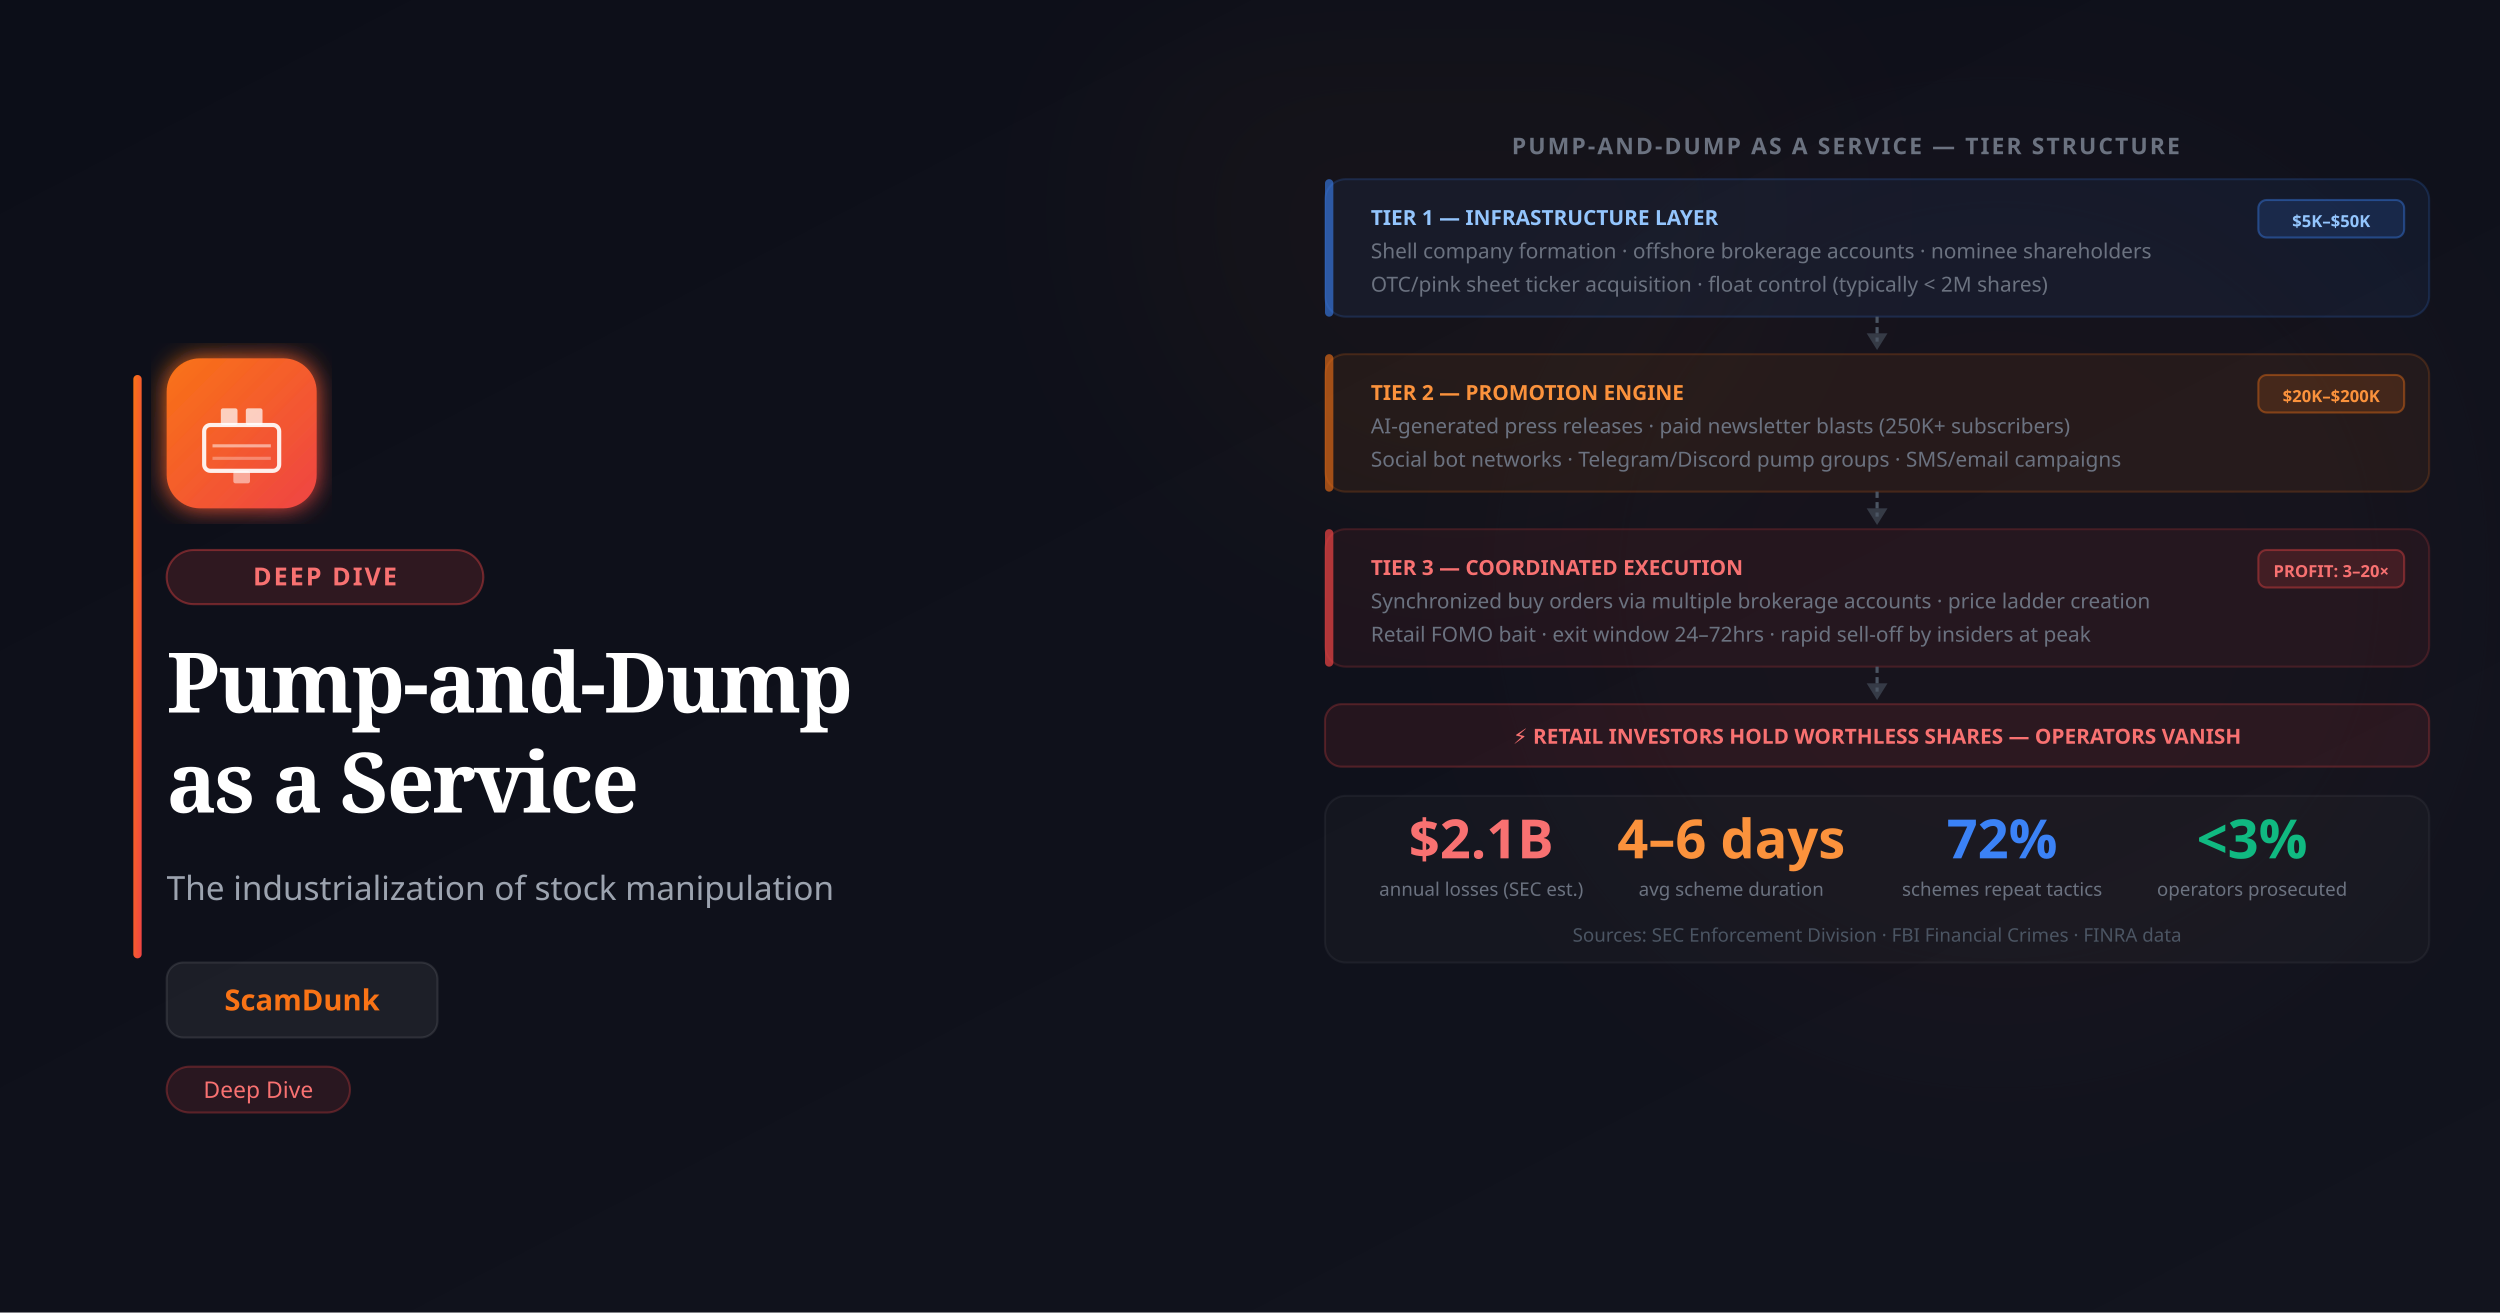
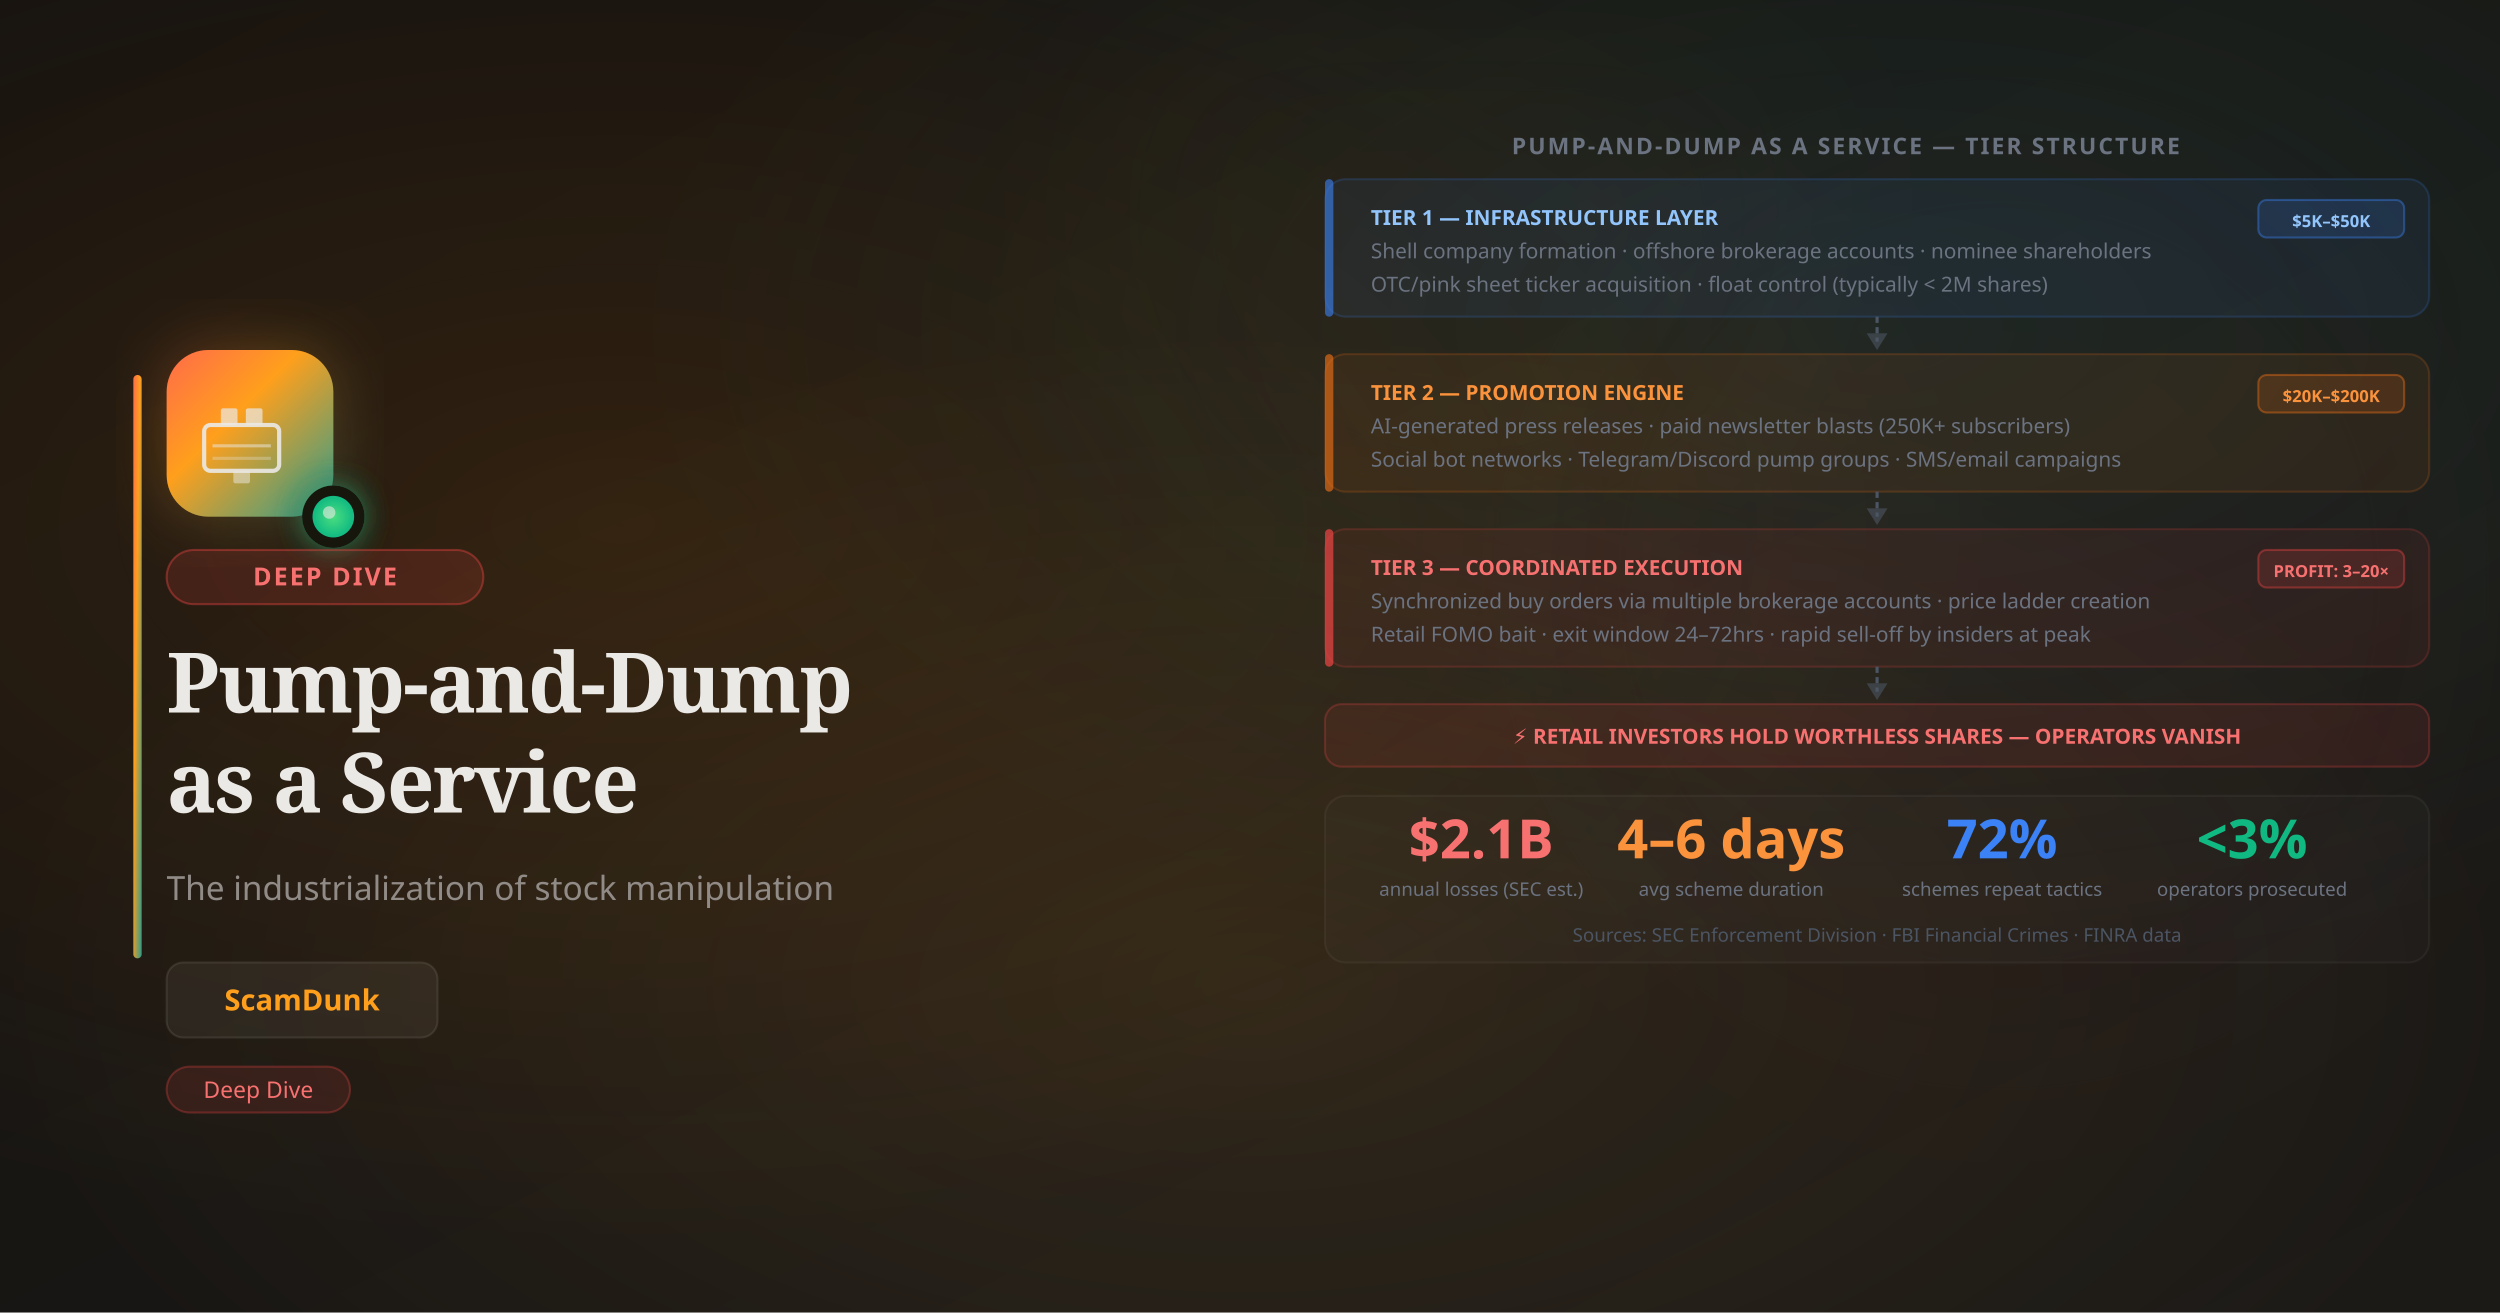
<svg xmlns="http://www.w3.org/2000/svg" viewBox="0 0 1200 630" width="1200" height="630">
  <defs>
    <linearGradient id="bg" x1="0%" y1="0%" x2="100%" y2="100%">
      <stop offset="0%" style="stop-color:#0c0e18;stop-opacity:1" />
      <stop offset="100%" style="stop-color:#12141e;stop-opacity:1" />
    </linearGradient>
    <linearGradient id="brand" x1="0%" y1="0%" x2="100%" y2="100%">
      <stop offset="0%" style="stop-color:#f97316;stop-opacity:1" />
      <stop offset="100%" style="stop-color:#ef4444;stop-opacity:1" />
    </linearGradient>
    <linearGradient id="stepblue" x1="0%" y1="0%" x2="100%" y2="0%">
      <stop offset="0%" style="stop-color:#3b82f6;stop-opacity:0.15" />
      <stop offset="100%" style="stop-color:#3b82f6;stop-opacity:0.05" />
    </linearGradient>
    <filter id="glow">
      <feGaussianBlur stdDeviation="6" result="b" />
      <feMerge>
        <feMergeNode in="b" />
        <feMergeNode in="SourceGraphic" />
      </feMerge>
    </filter>
    <filter id="softglow" x="-100%" y="-100%" width="300%" height="300%">
      <feGaussianBlur stdDeviation="45" />
    </filter>
+     <linearGradient id="bg-new" x1="0%" y1="0%" x2="100%" y2="100%">
+       <stop offset="0%" style="stop-color:#141210;stop-opacity:1" />
+       <stop offset="100%" style="stop-color:#1c1a17;stop-opacity:1" />
+     </linearGradient>
+     <radialGradient id="mesh-1" cx="25%" cy="40%" r="55%">
+       <stop offset="0%" style="stop-color:#F57C00;stop-opacity:0.12" />
+       <stop offset="100%" style="stop-color:#F57C00;stop-opacity:0" />
+     </radialGradient>
+     <radialGradient id="mesh-2" cx="75%" cy="25%" r="50%">
+       <stop offset="0%" style="stop-color:#2A9D8F;stop-opacity:0.12" />
+       <stop offset="100%" style="stop-color:#2A9D8F;stop-opacity:0" />
+     </radialGradient>
+     <radialGradient id="mesh-3" cx="50%" cy="75%" r="50%">
+       <stop offset="0%" style="stop-color:#FFB74D;stop-opacity:0.10" />
+       <stop offset="100%" style="stop-color:#FFB74D;stop-opacity:0" />
+     </radialGradient>
+     <linearGradient id="square-grad" x1="0%" y1="0%" x2="100%" y2="100%">
+       <stop offset="0%" style="stop-color:#FF6B4A;stop-opacity:1" />
+       <stop offset="40%" style="stop-color:#FF9F1C;stop-opacity:1" />
+       <stop offset="100%" style="stop-color:#2A9D8F;stop-opacity:1" />
+     </linearGradient>
+     <radialGradient id="green-dot" cx="50%" cy="50%" r="50%">
+       <stop offset="0%" style="stop-color:#4ade80;stop-opacity:1" />
+       <stop offset="100%" style="stop-color:#10b981;stop-opacity:1" />
+     </radialGradient>
+     <filter id="square-glow" x="-30%" y="-30%" width="160%" height="160%">
+       <feGaussianBlur stdDeviation="15" result="blur" />
+       <feMerge>
+         <feMergeNode in="blur" />
+         <feMergeNode in="SourceGraphic" />
+       </feMerge>
+     </filter>
+     <filter id="dot-glow" x="-80%" y="-80%" width="360%" height="360%">
+       <feGaussianBlur stdDeviation="8" result="blur" />
+       <feMerge>
+         <feMergeNode in="blur" />
+         <feMergeNode in="SourceGraphic" />
+       </feMerge>
+     </filter>
  </defs>
-   <rect width="1200" height="630" fill="url(#bg)" />
+   <rect width="1200" height="630" fill="url(#bg-new)" />
+   <rect width="1200" height="630" fill="url(#mesh-1)" />
+   <rect width="1200" height="630" fill="url(#mesh-2)" />
+   <rect width="1200" height="630" fill="url(#mesh-3)" />
  <circle cx="960" cy="280" r="220" fill="#ef4444" opacity="0.03" filter="url(#softglow)" />
  <circle cx="700" cy="100" r="160" fill="#f97316" opacity="0.03" filter="url(#softglow)" />
  <g transform="translate(616, 48)">
    <text x="270" y="26" font-family="system-ui,sans-serif" font-size="11" fill="#6b7280" text-anchor="middle" font-weight="600" letter-spacing="1">PUMP-AND-DUMP AS A SERVICE — TIER STRUCTURE</text>
    <rect x="20" y="38" width="530" height="66" rx="10" fill="#3b82f6" fill-opacity="0.07" stroke="#3b82f6" stroke-opacity="0.18" stroke-width="1" />
    <rect x="20" y="38" width="4" height="66" rx="2" fill="#3b82f6" opacity="0.6" />
    <text x="42" y="60" font-family="system-ui,sans-serif" font-size="10" fill="#93c5fd" font-weight="700">TIER 1 — INFRASTRUCTURE LAYER</text>
    <text x="42" y="76" font-family="system-ui,sans-serif" font-size="10" fill="#6b7280">Shell company formation · offshore brokerage accounts · nominee shareholders</text>
    <text x="42" y="92" font-family="system-ui,sans-serif" font-size="10" fill="#6b7280">OTC/pink sheet ticker acquisition · float control (typically &lt; 2M shares)</text>
    <rect x="468" y="48" width="70" height="18" rx="4" fill="#3b82f6" fill-opacity="0.15" stroke="#3b82f6" stroke-opacity="0.4" stroke-width="1" />
    <text x="503" y="61" font-family="system-ui,sans-serif" font-size="8" fill="#93c5fd" text-anchor="middle" font-weight="700">$5K–$50K</text>
    <line x1="285" y1="104" x2="285" y2="116" stroke="#4b5563" stroke-width="1.5" stroke-dasharray="3,2" />
    <polygon points="285,120 280,112 290,112" fill="#4b5563" opacity="0.6" />
    <rect x="20" y="122" width="530" height="66" rx="10" fill="#f97316" fill-opacity="0.07" stroke="#f97316" stroke-opacity="0.18" stroke-width="1" />
    <rect x="20" y="122" width="4" height="66" rx="2" fill="#f97316" opacity="0.6" />
    <text x="42" y="144" font-family="system-ui,sans-serif" font-size="10" fill="#fb923c" font-weight="700">TIER 2 — PROMOTION ENGINE</text>
    <text x="42" y="160" font-family="system-ui,sans-serif" font-size="10" fill="#6b7280">AI-generated press releases · paid newsletter blasts (250K+ subscribers)</text>
    <text x="42" y="176" font-family="system-ui,sans-serif" font-size="10" fill="#6b7280">Social bot networks · Telegram/Discord pump groups · SMS/email campaigns</text>
    <rect x="468" y="132" width="70" height="18" rx="4" fill="#f97316" fill-opacity="0.15" stroke="#f97316" stroke-opacity="0.4" stroke-width="1" />
    <text x="503" y="145" font-family="system-ui,sans-serif" font-size="8" fill="#fb923c" text-anchor="middle" font-weight="700">$20K–$200K</text>
    <line x1="285" y1="188" x2="285" y2="200" stroke="#4b5563" stroke-width="1.5" stroke-dasharray="3,2" />
    <polygon points="285,204 280,196 290,196" fill="#4b5563" opacity="0.6" />
    <rect x="20" y="206" width="530" height="66" rx="10" fill="#ef4444" fill-opacity="0.07" stroke="#ef4444" stroke-opacity="0.18" stroke-width="1" />
    <rect x="20" y="206" width="4" height="66" rx="2" fill="#ef4444" opacity="0.7" />
    <text x="42" y="228" font-family="system-ui,sans-serif" font-size="10" fill="#f87171" font-weight="700">TIER 3 — COORDINATED EXECUTION</text>
    <text x="42" y="244" font-family="system-ui,sans-serif" font-size="10" fill="#6b7280">Synchronized buy orders via multiple brokerage accounts · price ladder creation</text>
    <text x="42" y="260" font-family="system-ui,sans-serif" font-size="10" fill="#6b7280">Retail FOMO bait · exit window 24–72hrs · rapid sell-off by insiders at peak</text>
    <rect x="468" y="216" width="70" height="18" rx="4" fill="#ef4444" fill-opacity="0.15" stroke="#ef4444" stroke-opacity="0.4" stroke-width="1" />
    <text x="503" y="229" font-family="system-ui,sans-serif" font-size="8" fill="#f87171" text-anchor="middle" font-weight="700">PROFIT: 3–20×</text>
    <line x1="285" y1="272" x2="285" y2="284" stroke="#4b5563" stroke-width="1.5" stroke-dasharray="3,2" />
    <polygon points="285,288 280,280 290,280" fill="#4b5563" opacity="0.6" />
    <rect x="20" y="290" width="530" height="30" rx="8" fill="#ef4444" fill-opacity="0.1" stroke="#ef4444" stroke-opacity="0.25" stroke-width="1" />
    <text x="285" y="309" font-family="system-ui,sans-serif" font-size="10" fill="#f87171" text-anchor="middle" font-weight="700">⚡ RETAIL INVESTORS HOLD WORTHLESS SHARES — OPERATORS VANISH</text>
-     <rect x="20" y="334" width="530" height="80" rx="10" fill="#ffffff" fill-opacity="0.02" stroke="#ffffff" stroke-opacity="0.05" stroke-width="1" />
+     <rect x="20" y="334" width="530" height="80" rx="10" fill="#ebe9e5" fill-opacity="0.02" stroke="#ebe9e5" stroke-opacity="0.05" stroke-width="1" />
    <g font-family="system-ui,sans-serif" text-anchor="middle">
      <text x="95" y="364" font-size="26" font-weight="700" fill="#f87171">$2.1B</text>
      <text x="95" y="382" font-size="9" fill="#6b7280">annual losses (SEC est.)</text>
      <text x="215" y="364" font-size="26" font-weight="700" fill="#fb923c">4–6 days</text>
      <text x="215" y="382" font-size="9" fill="#6b7280">avg scheme duration</text>
      <text x="345" y="364" font-size="26" font-weight="700" fill="#3b82f6">72%</text>
      <text x="345" y="382" font-size="9" fill="#6b7280">schemes repeat tactics</text>
      <text x="465" y="364" font-size="26" font-weight="700" fill="#10b981">&lt;3%</text>
      <text x="465" y="382" font-size="9" fill="#6b7280">operators prosecuted</text>
    </g>
    <text x="285" y="404" font-family="system-ui,sans-serif" font-size="9" fill="#4b5563" text-anchor="middle">Sources: SEC Enforcement Division · FBI Financial Crimes · FINRA data</text>
  </g>
-   <rect x="64" y="180" width="4" height="280" rx="2" fill="url(#brand)" />
-   <rect x="80" y="172" width="72" height="72" rx="16" fill="url(#brand)" filter="url(#glow)" />
+   <rect x="64" y="180" width="4" height="280" rx="2" fill="url(#square-grad)" />
+   <g transform="translate(80, 168)">
+     <rect x="0" y="0" width="80" height="80" rx="20" fill="url(#square-grad)" opacity="0.3" filter="url(#square-glow)" />
+     <rect x="0" y="0" width="80" height="80" rx="20" fill="url(#square-grad)" />
+   </g>
+   <g transform="translate(160, 248)" filter="url(#dot-glow)">
+     <circle cx="0" cy="0" r="14" fill="#141210" stroke="#141210" stroke-width="2" />
+     <circle cx="0" cy="0" r="10" fill="url(#green-dot)" />
+     <circle cx="-2" cy="-2" r="3" fill="#ebe9e5" opacity="0.6" />
+   </g>
  <g transform="translate(116,208)">
-     <rect x="-18" y="-4" width="36" height="22" rx="3" stroke="white" stroke-width="2" fill="none" opacity="0.9" />
-     <rect x="-10" y="-12" width="8" height="8" rx="1" fill="white" opacity="0.7" />
-     <rect x="2" y="-12" width="8" height="8" rx="1" fill="white" opacity="0.7" />
-     <line x1="-14" y1="6" x2="14" y2="6" stroke="white" stroke-width="1.5" opacity="0.5" />
-     <line x1="-14" y1="12" x2="14" y2="12" stroke="white" stroke-width="1.5" opacity="0.3" />
-     <rect x="-4" y="18" width="8" height="6" rx="1" fill="white" opacity="0.5" />
+     <rect x="-18" y="-4" width="36" height="22" rx="3" stroke="#ebe9e5" stroke-width="2" fill="none" opacity="0.9" />
+     <rect x="-10" y="-12" width="8" height="8" rx="1" fill="#ebe9e5" opacity="0.7" />
+     <rect x="2" y="-12" width="8" height="8" rx="1" fill="#ebe9e5" opacity="0.7" />
+     <line x1="-14" y1="6" x2="14" y2="6" stroke="#ebe9e5" stroke-width="1.5" opacity="0.5" />
+     <line x1="-14" y1="12" x2="14" y2="12" stroke="#ebe9e5" stroke-width="1.5" opacity="0.3" />
+     <rect x="-4" y="18" width="8" height="6" rx="1" fill="#ebe9e5" opacity="0.5" />
  </g>
  <rect x="80" y="264" width="152" height="26" rx="13" fill="#ef4444" fill-opacity="0.15" stroke="#ef4444" stroke-opacity="0.4" stroke-width="1" />
  <text x="156" y="281" font-family="system-ui,sans-serif" font-size="12" font-weight="600" fill="#f87171" text-anchor="middle" letter-spacing="1">DEEP DIVE</text>
-   <text x="80" y="342" font-family="Georgia,serif" font-size="40" font-weight="700" fill="#ffffff" letter-spacing="-1">Pump-and-Dump</text>
-   <text x="80" y="390" font-family="Georgia,serif" font-size="40" font-weight="700" fill="#ffffff" letter-spacing="-1">as a Service</text>
-   <text x="80" y="432" font-family="system-ui,sans-serif" font-size="16" fill="#9ca3af">The industrialization of stock manipulation</text>
+   <text x="80" y="342" font-family="Georgia,serif" font-size="40" font-weight="700" fill="#ebe9e5" letter-spacing="-1">Pump-and-Dump</text>
+   <text x="80" y="390" font-family="Georgia,serif" font-size="40" font-weight="700" fill="#ebe9e5" letter-spacing="-1">as a Service</text>
+   <text x="80" y="432" font-family="system-ui,sans-serif" font-size="16" fill="#918b87">The industrialization of stock manipulation</text>
  <g transform="translate(80,462)">
-     <rect width="130" height="36" rx="8" fill="#ffffff" fill-opacity="0.06" stroke="#ffffff" stroke-opacity="0.1" stroke-width="1" />
-     <text x="65" y="23" font-family="system-ui,sans-serif" font-size="14" font-weight="700" fill="#f97316" text-anchor="middle">ScamDunk</text>
+     <rect width="130" height="36" rx="8" fill="#ebe9e5" fill-opacity="0.06" stroke="#ebe9e5" stroke-opacity="0.1" stroke-width="1" />
+     <text x="65" y="23" font-family="system-ui,sans-serif" font-size="14" font-weight="700" fill="#FF9F1C" text-anchor="middle">ScamDunk</text>
  </g>
  <g transform="translate(80,512)">
    <rect width="88" height="22" rx="11" fill="#ef4444" fill-opacity="0.12" stroke="#ef4444" stroke-opacity="0.3" stroke-width="1" />
    <text x="44" y="15" font-family="system-ui,sans-serif" font-size="11" fill="#f87171" text-anchor="middle">Deep Dive</text>
  </g>
</svg>
